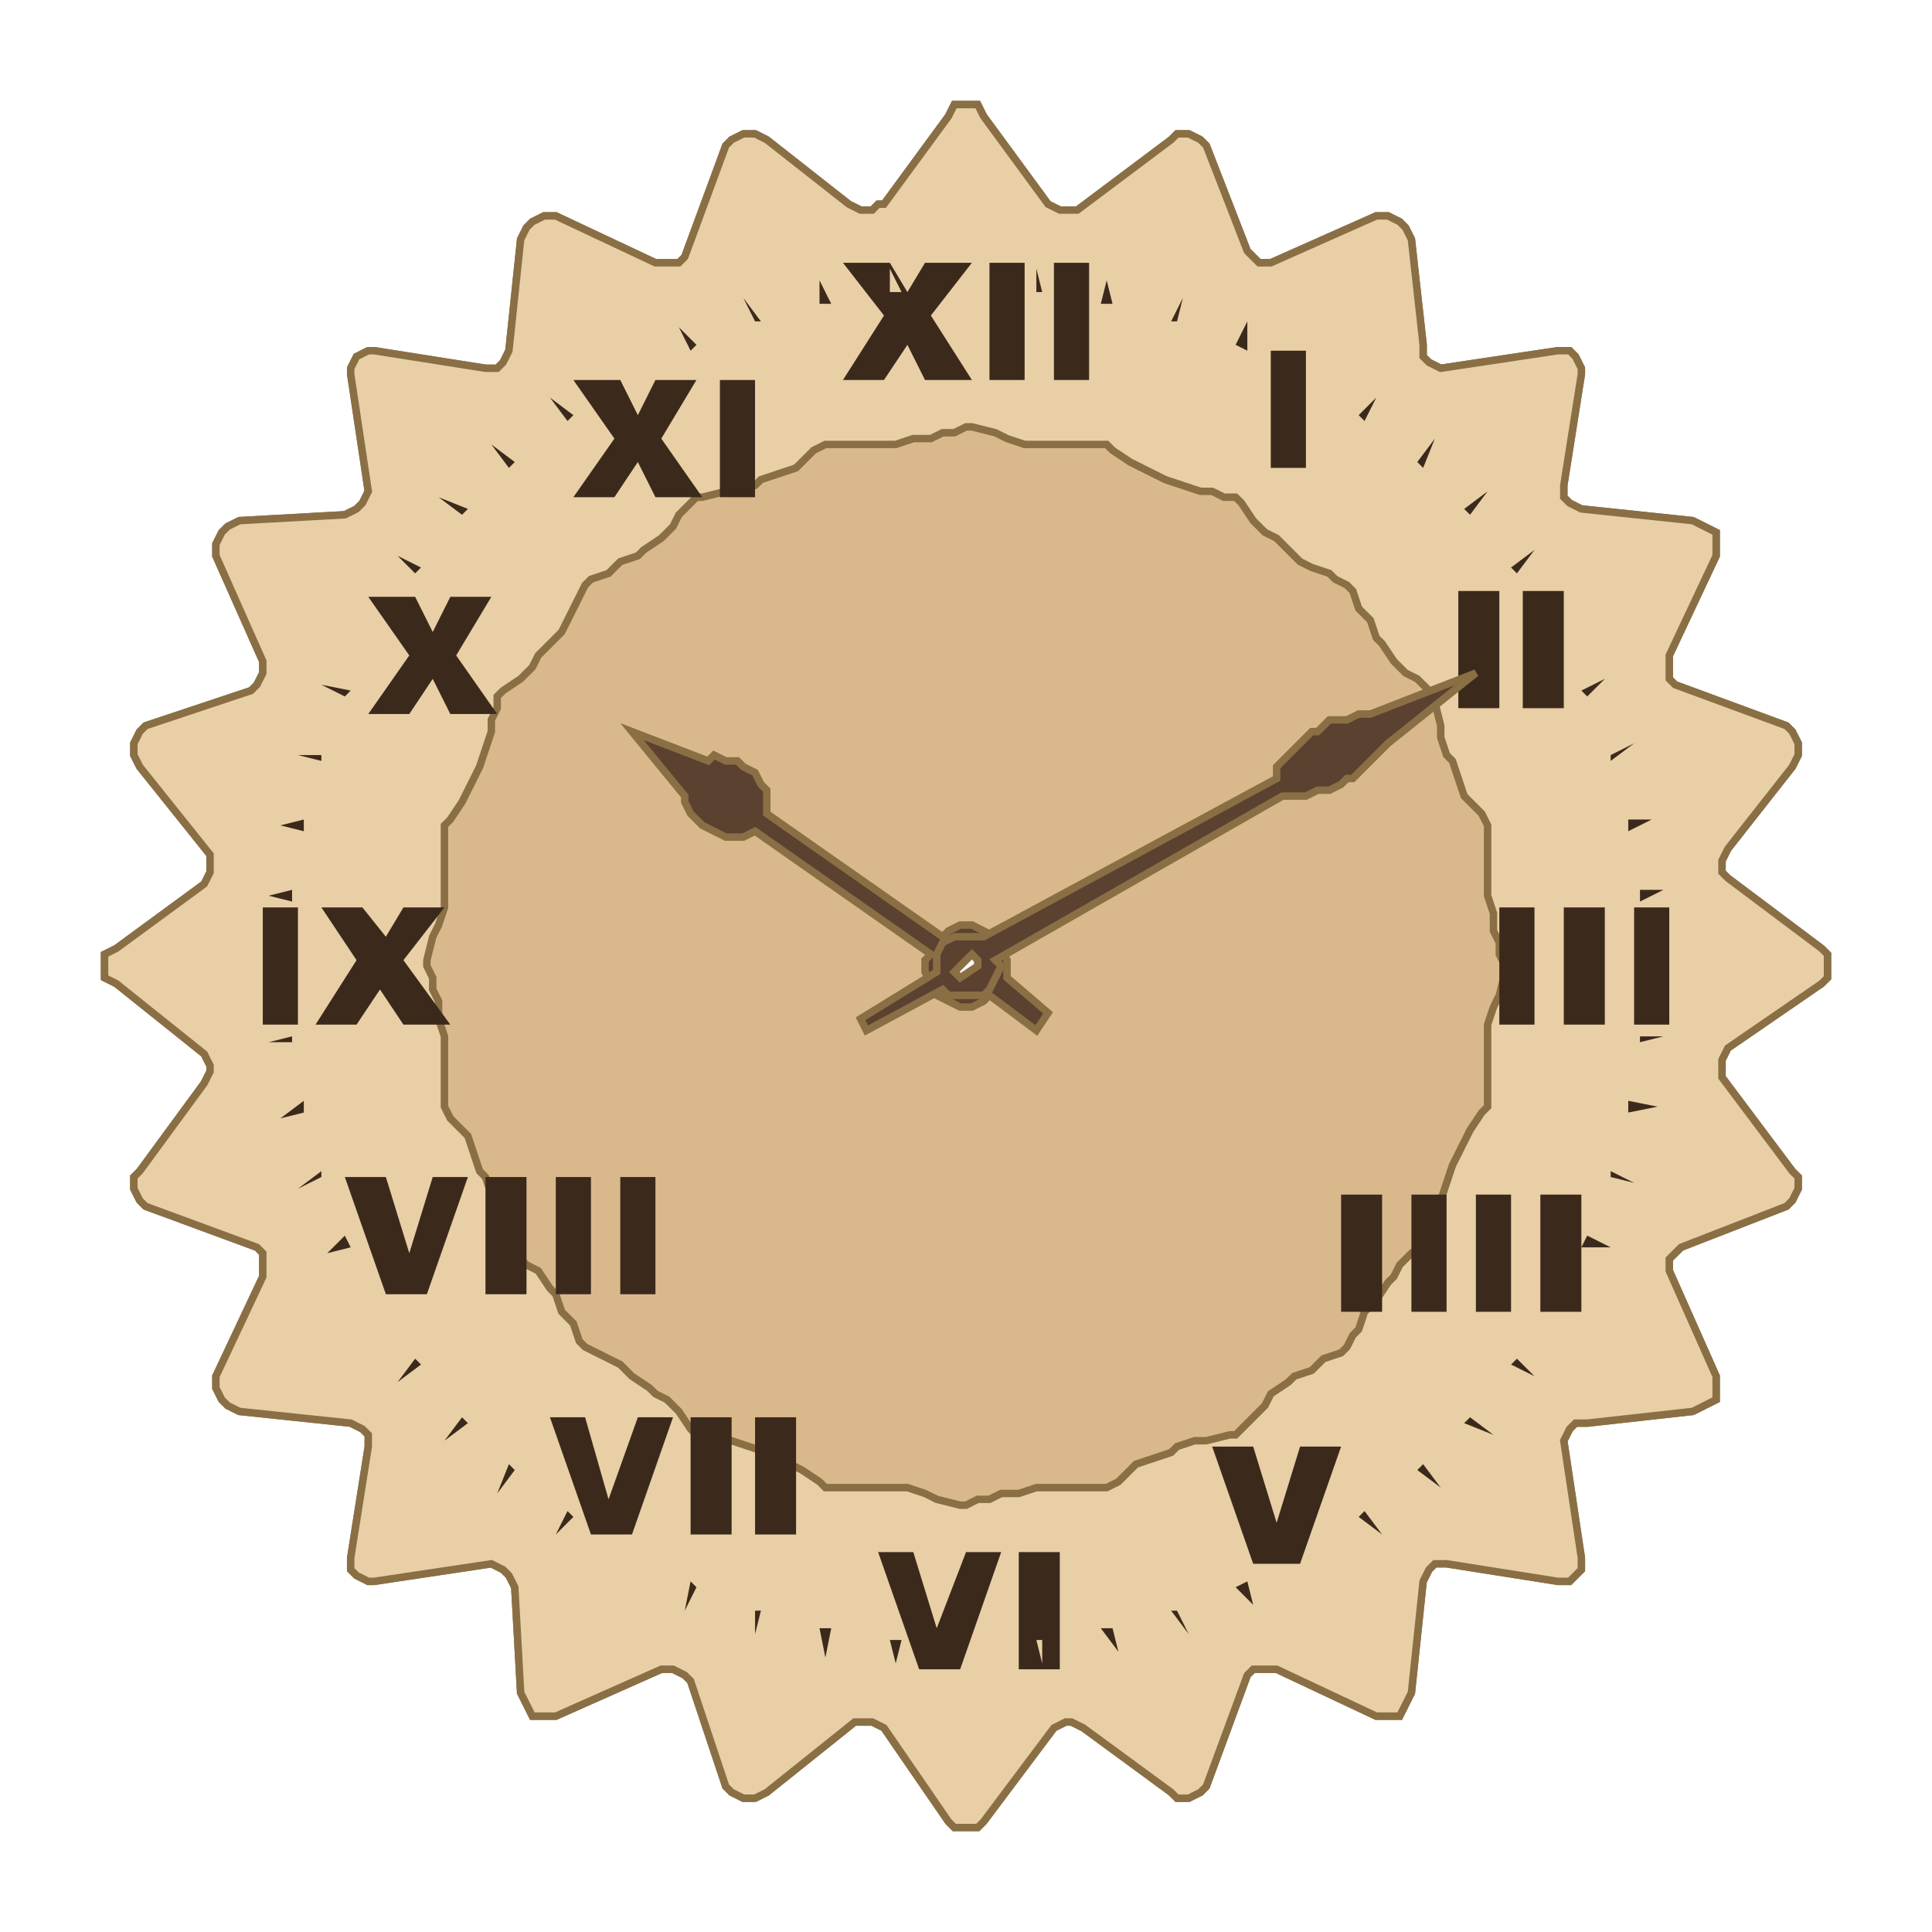
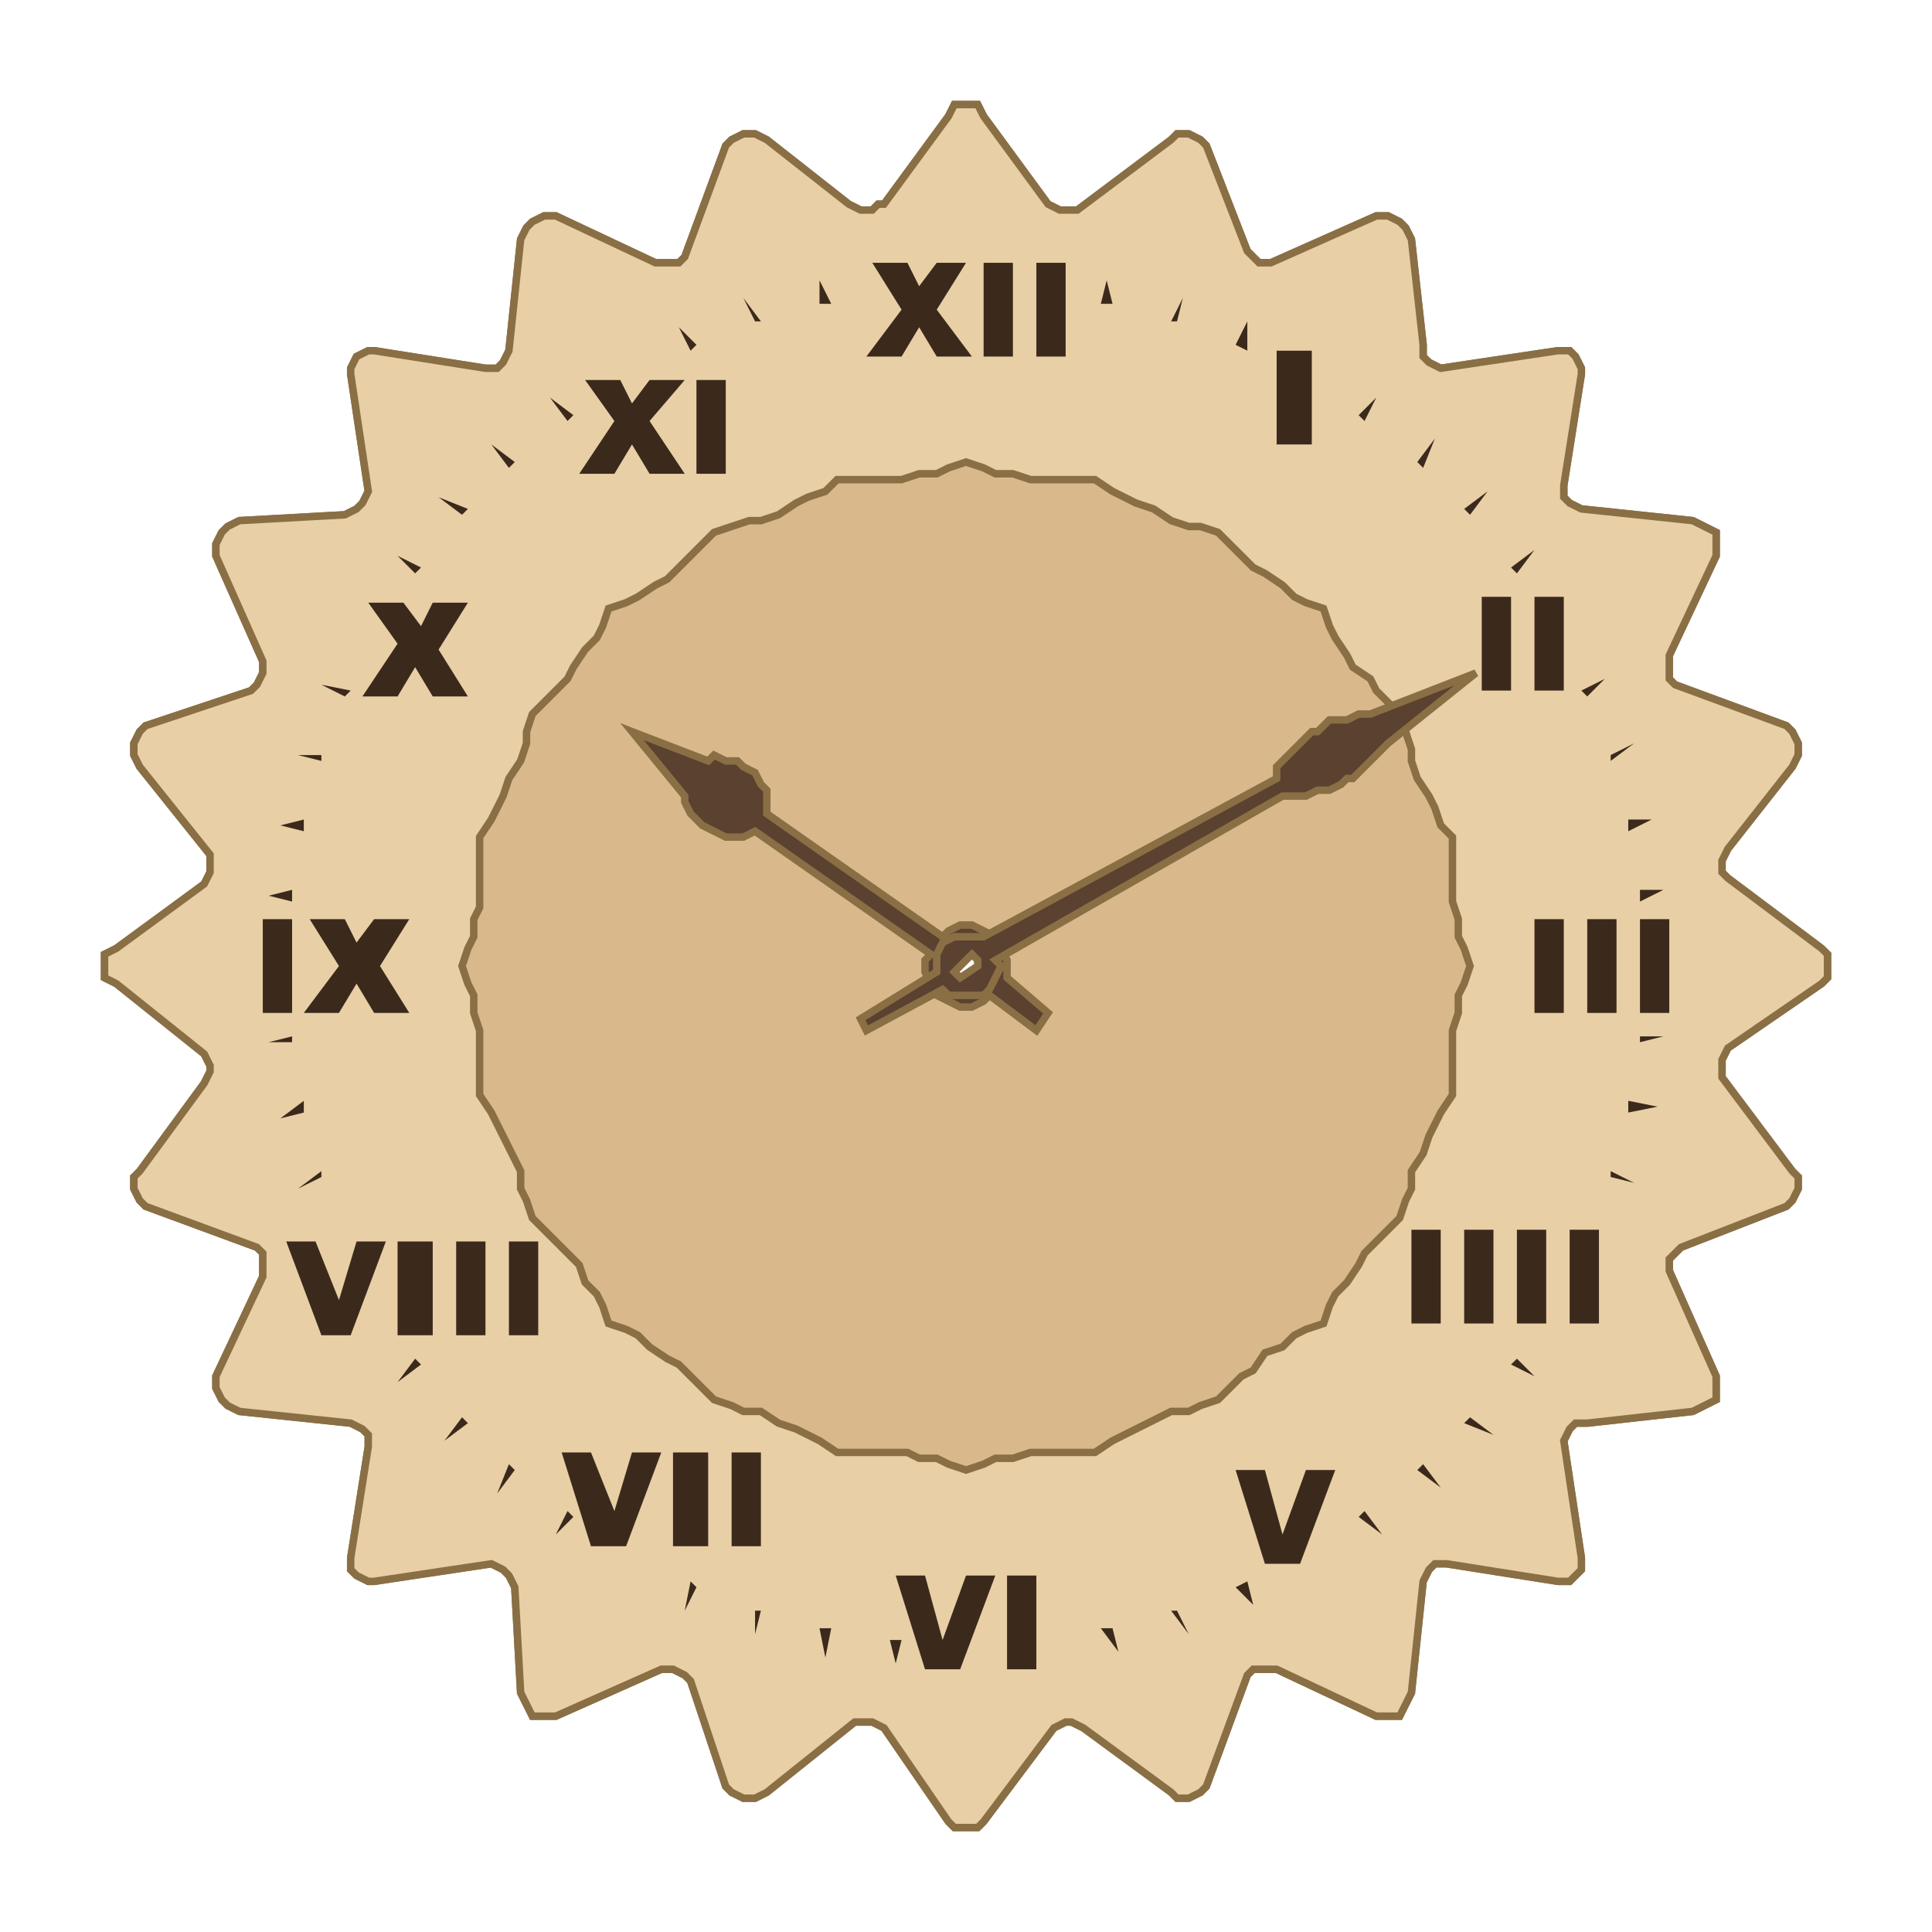
<svg xmlns="http://www.w3.org/2000/svg" height="200" viewBox="-164.84 -164.84 329.67 329.67">
-   <path d="M-3,-145 L-2,-147 L0,-147 L2,-147 L3,-145 L14,-130 L16,-129 L17,-129 L19,-129 L35,-141 L36,-142 L38,-142 L40,-141 L41,-140 L48,-122 L49,-121 L50,-120 L52,-120 L70,-128 L72,-128 L74,-127 L75,-126 L76,-124 L78,-106 L78,-104 L79,-103 L81,-102 L101,-105 L103,-105 L104,-104 L105,-102 L105,-101 L102,-82 L102,-80 L103,-79 L105,-78 L124,-76 L126,-75 L128,-74 L128,-72 L128,-70 L120,-53 L120,-51 L120,-49 L121,-48 L140,-41 L141,-40 L142,-38 L142,-36 L141,-34 L130,-20 L129,-18 L129,-16 L130,-15 L146,-3 L147,-2 L147,0 L147,2 L146,3 L130,14 L129,16 L129,17 L129,19 L141,35 L142,36 L142,38 L141,40 L140,41 L122,48 L121,49 L120,50 L120,52 L128,70 L128,72 L128,74 L126,75 L124,76 L106,78 L104,78 L103,79 L102,81 L105,101 L105,103 L104,104 L103,105 L101,105 L82,102 L80,102 L79,103 L78,105 L76,124 L75,126 L74,128 L72,128 L70,128 L53,120 L51,120 L49,120 L48,121 L41,140 L40,141 L38,142 L36,142 L35,141 L20,130 L18,129 L17,129 L15,130 L3,146 L2,147 L0,147 L-2,147 L-3,146 L-14,130 L-16,129 L-17,129 L-19,129 L-34,141 L-36,142 L-38,142 L-40,141 L-41,140 L-47,122 L-48,121 L-50,120 L-52,120 L-70,128 L-72,128 L-74,128 L-75,126 L-76,124 L-77,106 L-78,104 L-79,103 L-81,102 L-101,105 L-102,105 L-104,104 L-105,103 L-105,101 L-102,82 L-102,80 L-103,79 L-105,78 L-124,76 L-126,75 L-127,74 L-128,72 L-128,70 L-120,53 L-120,51 L-120,49 L-121,48 L-140,41 L-141,40 L-142,38 L-142,36 L-141,35 L-130,20 L-129,18 L-129,17 L-130,15 L-145,3 L-147,2 L-147,0 L-147,-2 L-145,-3 L-130,-14 L-129,-16 L-129,-17 L-129,-19 L-141,-34 L-142,-36 L-142,-38 L-141,-40 L-140,-41 L-122,-47 L-121,-48 L-120,-50 L-120,-52 L-128,-70 L-128,-72 L-127,-74 L-126,-75 L-124,-76 L-106,-77 L-104,-78 L-103,-79 L-102,-81 L-105,-101 L-105,-102 L-104,-104 L-102,-105 L-101,-105 L-82,-102 L-80,-102 L-79,-103 L-78,-105 L-76,-124 L-75,-126 L-74,-127 L-72,-128 L-70,-128 L-53,-120 L-51,-120 L-49,-120 L-48,-121 L-41,-140 L-40,-141 L-38,-142 L-36,-142 L-34,-141 L-20,-130 L-18,-129 L-16,-129 L-15,-130 L-14,-130 Z M4,0 L4,2 L3,3 L1,4 L0,4 L-2,4 L-3,3 L-4,1 L-4,-1 L-4,-2 L-2,-3 L-1,-4 L1,-4 L2,-3 L4,-2 L4,-1 Z M1,-134 L2,-133 L2,-132 L2,-126 L4,-125 L4,-124 L5,-122 L4,-120 L4,-119 L2,-118 L1,-117 L-1,-117 L-3,-118 L-4,-119 L-5,-121 L-5,-123 L-4,-124 L-3,-126 L-2,-132 L-2,-133 L-1,-134 L0,-134 Z" fill="#D9B98C" fill-rule="evenodd" stroke="#8A6F45" stroke-width="1.27" />
-   <path d="M-3,-145 L-2,-147 L0,-147 L2,-147 L3,-145 L14,-130 L16,-129 L17,-129 L19,-129 L35,-141 L36,-142 L38,-142 L40,-141 L41,-140 L48,-122 L49,-121 L50,-120 L52,-120 L70,-128 L72,-128 L74,-127 L75,-126 L76,-124 L78,-106 L78,-104 L79,-103 L81,-102 L101,-105 L103,-105 L104,-104 L105,-102 L105,-101 L102,-82 L102,-80 L103,-79 L105,-78 L124,-76 L126,-75 L128,-74 L128,-72 L128,-70 L120,-53 L120,-51 L120,-49 L121,-48 L140,-41 L141,-40 L142,-38 L142,-36 L141,-34 L130,-20 L129,-18 L129,-16 L130,-15 L146,-3 L147,-2 L147,0 L147,2 L146,3 L130,14 L129,16 L129,17 L129,19 L141,35 L142,36 L142,38 L141,40 L140,41 L122,48 L121,49 L120,50 L120,52 L128,70 L128,72 L128,74 L126,75 L124,76 L106,78 L104,78 L103,79 L102,81 L105,101 L105,103 L104,104 L103,105 L101,105 L82,102 L80,102 L79,103 L78,105 L76,124 L75,126 L74,128 L72,128 L70,128 L53,120 L51,120 L49,120 L48,121 L41,140 L40,141 L38,142 L36,142 L35,141 L20,130 L18,129 L17,129 L15,130 L3,146 L2,147 L0,147 L-2,147 L-3,146 L-14,130 L-16,129 L-17,129 L-19,129 L-34,141 L-36,142 L-38,142 L-40,141 L-41,140 L-47,122 L-48,121 L-50,120 L-52,120 L-70,128 L-72,128 L-74,128 L-75,126 L-76,124 L-77,106 L-78,104 L-79,103 L-81,102 L-101,105 L-102,105 L-104,104 L-105,103 L-105,101 L-102,82 L-102,80 L-103,79 L-105,78 L-124,76 L-126,75 L-127,74 L-128,72 L-128,70 L-120,53 L-120,51 L-120,49 L-121,48 L-140,41 L-141,40 L-142,38 L-142,36 L-141,35 L-130,20 L-129,18 L-129,17 L-130,15 L-145,3 L-147,2 L-147,0 L-147,-2 L-145,-3 L-130,-14 L-129,-16 L-129,-17 L-129,-19 L-141,-34 L-142,-36 L-142,-38 L-141,-40 L-140,-41 L-122,-47 L-121,-48 L-120,-50 L-120,-52 L-128,-70 L-128,-72 L-127,-74 L-126,-75 L-124,-76 L-106,-77 L-104,-78 L-103,-79 L-102,-81 L-105,-101 L-105,-102 L-104,-104 L-102,-105 L-101,-105 L-82,-102 L-80,-102 L-79,-103 L-78,-105 L-76,-124 L-75,-126 L-74,-127 L-72,-128 L-70,-128 L-53,-120 L-51,-120 L-49,-120 L-48,-121 L-41,-140 L-40,-141 L-38,-142 L-36,-142 L-34,-141 L-20,-130 L-18,-129 L-16,-129 L-15,-130 L-14,-130 Z M1,-92 L5,-91 L7,-90 L10,-89 L11,-89 L15,-89 L17,-89 L20,-89 L22,-89 L24,-89 L25,-88 L28,-86 L30,-85 L32,-84 L34,-83 L37,-82 L40,-81 L42,-81 L44,-80 L46,-80 L47,-79 L49,-76 L51,-74 L53,-73 L54,-72 L57,-69 L59,-68 L62,-67 L63,-66 L65,-65 L66,-64 L67,-61 L69,-59 L70,-56 L71,-55 L73,-52 L75,-50 L77,-49 L78,-48 L80,-46 L80,-45 L81,-41 L81,-39 L82,-36 L83,-35 L84,-32 L85,-29 L87,-27 L88,-26 L89,-24 L89,-22 L89,-19 L89,-16 L89,-14 L89,-12 L90,-9 L90,-6 L91,-4 L91,-2 L92,0 L92,1 L91,5 L90,7 L89,10 L89,11 L89,15 L89,17 L89,20 L89,22 L89,24 L88,25 L86,28 L85,30 L84,32 L83,34 L82,37 L81,40 L81,42 L80,44 L80,46 L79,47 L76,49 L74,51 L73,53 L72,54 L70,57 L68,59 L67,62 L66,63 L65,65 L64,66 L61,67 L59,69 L56,70 L55,71 L52,73 L51,75 L49,77 L48,78 L46,80 L45,80 L41,81 L39,81 L36,82 L35,83 L32,84 L29,85 L27,87 L26,88 L24,89 L22,89 L19,89 L16,89 L14,89 L12,89 L9,90 L6,90 L4,91 L2,91 L0,92 L-1,92 L-5,91 L-7,90 L-10,89 L-11,89 L-15,89 L-17,89 L-20,89 L-21,89 L-24,89 L-25,88 L-28,86 L-30,85 L-32,84 L-34,83 L-37,82 L-40,81 L-42,81 L-44,80 L-46,80 L-47,79 L-49,76 L-51,74 L-53,73 L-54,72 L-57,70 L-59,68 L-61,67 L-63,66 L-65,65 L-66,64 L-67,61 L-69,59 L-70,56 L-71,55 L-73,52 L-75,51 L-77,49 L-78,48 L-80,46 L-80,45 L-81,41 L-81,39 L-82,36 L-83,35 L-84,32 L-85,29 L-87,27 L-88,26 L-89,24 L-89,22 L-89,19 L-89,16 L-89,14 L-89,12 L-90,9 L-90,6 L-91,4 L-91,2 L-92,0 L-92,-1 L-91,-5 L-90,-7 L-89,-10 L-89,-11 L-89,-15 L-89,-17 L-89,-20 L-89,-21 L-89,-24 L-88,-25 L-86,-28 L-85,-30 L-84,-32 L-83,-34 L-82,-37 L-81,-40 L-81,-42 L-80,-44 L-80,-46 L-79,-47 L-76,-49 L-74,-51 L-73,-53 L-72,-54 L-69,-57 L-68,-59 L-67,-61 L-66,-63 L-65,-65 L-64,-66 L-61,-67 L-59,-69 L-56,-70 L-55,-71 L-52,-73 L-50,-75 L-49,-77 L-48,-78 L-46,-80 L-45,-80 L-41,-81 L-39,-81 L-36,-82 L-35,-83 L-32,-84 L-29,-85 L-27,-87 L-26,-88 L-24,-89 L-22,-89 L-19,-89 L-16,-89 L-14,-89 L-12,-89 L-9,-90 L-6,-90 L-4,-91 L-2,-91 L0,-92 Z" fill="#E8CFA6" fill-rule="evenodd" stroke="#8A6F45" stroke-width="1.27" />
-   <path d="M12,-119 L13,-115 L12,-115 Z M24,-117 L25,-113 L23,-113 Z M37,-114 L36,-110 L35,-110 Z M48,-110 L48,-105 L46,-106 Z M70,-97 L68,-93 L67,-94 Z M80,-90 L78,-85 L77,-86 Z M89,-81 L86,-77 L85,-78 Z M97,-71 L94,-67 L93,-68 Z M109,-49 L106,-46 L105,-47 Z M114,-38 L110,-35 L110,-36 Z M117,-25 L113,-23 L113,-25 Z M119,-13 L115,-11 L115,-13 Z M119,12 L115,13 L115,12 Z M118,24 L113,25 L113,23 Z M114,37 L110,36 L110,35 Z M110,48 L105,48 L106,46 Z M97,70 L93,68 L94,67 Z M90,80 L85,78 L86,77 Z M81,89 L77,86 L78,85 Z M71,97 L67,94 L68,93 Z M49,109 L46,106 L48,105 Z M38,114 L35,110 L36,110 Z M26,117 L23,113 L25,113 Z M13,119 L12,115 L13,115 Z M-12,119 L-13,115 L-11,115 Z M-24,118 L-25,113 L-23,113 Z M-36,114 L-36,110 L-35,110 Z M-48,110 L-47,105 L-46,106 Z M-70,97 L-68,93 L-67,94 Z M-80,90 L-78,85 L-77,86 Z M-89,81 L-86,77 L-85,78 Z M-97,71 L-94,67 L-93,68 Z M-109,49 L-106,46 L-105,48 Z M-114,38 L-110,35 L-110,36 Z M-117,26 L-113,23 L-113,25 Z M-119,13 L-115,12 L-115,13 Z M-119,-12 L-115,-13 L-115,-11 Z M-117,-24 L-113,-25 L-113,-23 Z M-114,-36 L-110,-36 L-110,-35 Z M-110,-48 L-105,-47 L-106,-46 Z M-97,-70 L-93,-68 L-94,-67 Z M-90,-80 L-85,-78 L-86,-77 Z M-81,-89 L-77,-86 L-78,-85 Z M-71,-97 L-67,-94 L-68,-93 Z M-49,-109 L-46,-106 L-47,-105 Z M-38,-114 L-35,-110 L-36,-110 Z M-25,-117 L-23,-113 L-25,-113 Z M-13,-119 L-11,-115 L-13,-115 Z M21,-100 L15,-100 L15,-120 L21,-120 Z M10,-100 L4,-100 L4,-120 L10,-120 Z M-10,-115 L-7,-120 L1,-120 L-6,-111 L1,-100 L-7,-100 L-10,-106 L-14,-100 L-21,-100 L-14,-111 L-21,-120 L-13,-120 Z M58,-85 L52,-85 L52,-105 L58,-105 Z M102,-44 L95,-44 L95,-64 L102,-64 Z M91,-44 L84,-44 L84,-64 L91,-64 Z M120,10 L114,10 L114,-10 L120,-10 Z M109,10 L102,10 L102,-10 L109,-10 Z M97,10 L91,10 L91,-10 L97,-10 Z M105,59 L98,59 L98,39 L105,39 Z M93,59 L87,59 L87,39 L93,39 Z M82,59 L76,59 L76,39 L82,39 Z M71,59 L64,59 L64,39 L71,39 Z M53,95 L57,82 L64,82 L57,102 L49,102 L42,82 L49,82 Z M16,120 L9,120 L9,100 L16,100 Z M-5,113 L0,100 L6,100 L-1,120 L-8,120 L-15,100 L-9,100 Z M-29,97 L-36,97 L-36,77 L-29,77 Z M-40,97 L-47,97 L-47,77 L-40,77 Z M-61,91 L-56,77 L-50,77 L-57,97 L-64,97 L-71,77 L-65,77 Z M-53,56 L-59,56 L-59,36 L-53,36 Z M-64,56 L-70,56 L-70,36 L-64,36 Z M-75,56 L-82,56 L-82,36 L-75,36 Z M-95,49 L-91,36 L-85,36 L-92,56 L-99,56 L-106,36 L-99,36 Z M-99,-5 L-96,-10 L-89,-10 L-96,-1 L-88,10 L-96,10 L-100,4 L-104,10 L-111,10 L-104,-1 L-110,-10 L-103,-10 Z M-114,10 L-120,10 L-120,-10 L-114,-10 Z M-91,-57 L-88,-63 L-81,-63 L-87,-53 L-80,-43 L-88,-43 L-91,-49 L-95,-43 L-102,-43 L-95,-53 L-102,-63 L-94,-63 Z M-36,-80 L-42,-80 L-42,-100 L-36,-100 Z M-56,-94 L-53,-100 L-46,-100 L-52,-90 L-45,-80 L-53,-80 L-56,-86 L-60,-80 L-67,-80 L-60,-90 L-67,-100 L-59,-100 Z" fill="#3B2A1C" fill-rule="evenodd" />
+   <path d="M-3,-145 L-2,-147 L0,-147 L2,-147 L3,-145 L14,-130 L16,-129 L17,-129 L19,-129 L35,-141 L36,-142 L38,-142 L40,-141 L41,-140 L48,-122 L49,-121 L50,-120 L52,-120 L70,-128 L72,-128 L74,-127 L75,-126 L76,-124 L78,-106 L78,-104 L79,-103 L81,-102 L101,-105 L103,-105 L104,-104 L105,-102 L105,-101 L102,-82 L102,-80 L103,-79 L105,-78 L124,-76 L126,-75 L128,-74 L128,-72 L128,-70 L120,-53 L120,-51 L120,-49 L121,-48 L140,-41 L141,-40 L142,-38 L142,-36 L141,-34 L130,-20 L129,-18 L129,-16 L130,-15 L146,-3 L147,-2 L147,0 L147,2 L146,3 L130,14 L129,16 L129,17 L129,19 L141,35 L142,36 L142,38 L141,40 L140,41 L122,48 L121,49 L120,50 L120,52 L128,70 L128,72 L128,74 L126,75 L124,76 L106,78 L104,78 L103,79 L102,81 L105,101 L105,103 L104,104 L103,105 L101,105 L82,102 L80,102 L79,103 L78,105 L76,124 L75,126 L74,128 L72,128 L70,128 L53,120 L51,120 L49,120 L48,121 L41,140 L40,141 L38,142 L36,142 L35,141 L20,130 L18,129 L17,129 L15,130 L3,146 L2,147 L0,147 L-2,147 L-3,146 L-14,130 L-16,129 L-17,129 L-19,129 L-34,141 L-36,142 L-38,142 L-40,141 L-41,140 L-47,122 L-48,121 L-50,120 L-52,120 L-70,128 L-72,128 L-74,128 L-75,126 L-76,124 L-77,106 L-78,104 L-79,103 L-81,102 L-101,105 L-102,105 L-104,104 L-105,103 L-105,101 L-102,82 L-102,80 L-103,79 L-105,78 L-124,76 L-126,75 L-127,74 L-128,72 L-128,70 L-120,53 L-120,51 L-120,49 L-121,48 L-140,41 L-141,40 L-142,38 L-142,36 L-141,35 L-130,20 L-129,18 L-129,17 L-130,15 L-145,3 L-147,2 L-147,0 L-147,-2 L-145,-3 L-130,-14 L-129,-16 L-129,-17 L-129,-19 L-141,-34 L-142,-36 L-142,-38 L-141,-40 L-140,-41 L-122,-47 L-121,-48 L-120,-50 L-120,-52 L-128,-70 L-128,-72 L-127,-74 L-126,-75 L-124,-76 L-106,-77 L-104,-78 L-103,-79 L-102,-81 L-105,-101 L-105,-102 L-104,-104 L-102,-105 L-101,-105 L-82,-102 L-80,-102 L-79,-103 L-78,-105 L-76,-124 L-75,-126 L-74,-127 L-72,-128 L-70,-128 L-53,-120 L-51,-120 L-49,-120 L-48,-121 L-41,-140 L-40,-141 L-38,-142 L-36,-142 L-34,-141 L-20,-130 L-18,-129 L-16,-129 L-15,-130 L-14,-130 Z M4,0 L4,2 L3,3 L1,4 L0,4 L-2,4 L-3,3 L-4,1 L-4,-1 L-4,-2 L-2,-3 L-1,-4 L1,-4 L2,-3 L4,-2 L4,-1 Z M1,-131 L2,-130 L2,-129 L2,-123 L4,-122 L4,-121 L5,-119 L4,-117 L4,-116 L2,-115 L1,-114 L-1,-114 L-3,-115 L-4,-116 L-5,-118 L-5,-120 L-4,-121 L-3,-123 L-2,-129 L-2,-130 L-1,-131 L0,-131 Z" fill="#D9B98C" fill-rule="evenodd" stroke="#8A6F45" stroke-width="1.27" />
+   <path d="M-3,-145 L-2,-147 L0,-147 L2,-147 L3,-145 L14,-130 L16,-129 L17,-129 L19,-129 L35,-141 L36,-142 L38,-142 L40,-141 L41,-140 L48,-122 L49,-121 L50,-120 L52,-120 L70,-128 L72,-128 L74,-127 L75,-126 L76,-124 L78,-106 L78,-104 L79,-103 L81,-102 L101,-105 L103,-105 L104,-104 L105,-102 L105,-101 L102,-82 L102,-80 L103,-79 L105,-78 L124,-76 L126,-75 L128,-74 L128,-72 L128,-70 L120,-53 L120,-51 L120,-49 L121,-48 L140,-41 L141,-40 L142,-38 L142,-36 L141,-34 L130,-20 L129,-18 L129,-16 L130,-15 L146,-3 L147,-2 L147,0 L147,2 L146,3 L130,14 L129,16 L129,17 L129,19 L141,35 L142,36 L142,38 L141,40 L140,41 L122,48 L121,49 L120,50 L120,52 L128,70 L128,72 L128,74 L126,75 L124,76 L106,78 L104,78 L103,79 L102,81 L105,101 L105,103 L104,104 L103,105 L101,105 L82,102 L80,102 L79,103 L78,105 L76,124 L75,126 L74,128 L72,128 L70,128 L53,120 L51,120 L49,120 L48,121 L41,140 L40,141 L38,142 L36,142 L35,141 L20,130 L18,129 L17,129 L15,130 L3,146 L2,147 L0,147 L-2,147 L-3,146 L-14,130 L-16,129 L-17,129 L-19,129 L-34,141 L-36,142 L-38,142 L-40,141 L-41,140 L-47,122 L-48,121 L-50,120 L-52,120 L-70,128 L-72,128 L-74,128 L-75,126 L-76,124 L-77,106 L-78,104 L-79,103 L-81,102 L-101,105 L-102,105 L-104,104 L-105,103 L-105,101 L-102,82 L-102,80 L-103,79 L-105,78 L-124,76 L-126,75 L-127,74 L-128,72 L-128,70 L-120,53 L-120,51 L-120,49 L-121,48 L-140,41 L-141,40 L-142,38 L-142,36 L-141,35 L-130,20 L-129,18 L-129,17 L-130,15 L-145,3 L-147,2 L-147,0 L-147,-2 L-145,-3 L-130,-14 L-129,-16 L-129,-17 L-129,-19 L-141,-34 L-142,-36 L-142,-38 L-141,-40 L-140,-41 L-122,-47 L-121,-48 L-120,-50 L-120,-52 L-128,-70 L-128,-72 L-127,-74 L-126,-75 L-124,-76 L-106,-77 L-104,-78 L-103,-79 L-102,-81 L-105,-101 L-105,-102 L-104,-104 L-102,-105 L-101,-105 L-82,-102 L-80,-102 L-79,-103 L-78,-105 L-76,-124 L-75,-126 L-74,-127 L-72,-128 L-70,-128 L-53,-120 L-51,-120 L-49,-120 L-48,-121 L-41,-140 L-40,-141 L-38,-142 L-36,-142 L-34,-141 L-20,-130 L-18,-129 L-16,-129 L-15,-130 L-14,-130 Z M0,-86 L3,-85 L5,-84 L8,-84 L11,-83 L14,-83 L17,-83 L20,-83 L22,-83 L25,-81 L27,-80 L29,-79 L32,-78 L35,-76 L38,-75 L40,-75 L43,-74 L45,-72 L47,-70 L49,-68 L51,-67 L54,-65 L56,-63 L58,-62 L61,-61 L62,-58 L63,-56 L65,-53 L66,-51 L69,-49 L70,-47 L72,-45 L74,-43 L75,-40 L76,-37 L76,-35 L77,-32 L79,-29 L80,-27 L81,-24 L83,-22 L83,-19 L83,-17 L83,-14 L83,-11 L84,-8 L84,-5 L85,-3 L86,0 L85,3 L84,5 L84,8 L83,11 L83,14 L83,17 L83,20 L83,22 L81,25 L80,27 L79,29 L78,32 L76,35 L76,38 L75,40 L74,43 L72,45 L70,47 L68,49 L67,51 L65,54 L63,56 L62,58 L61,61 L58,62 L56,63 L54,65 L51,66 L49,69 L47,70 L45,72 L43,74 L40,75 L38,76 L35,76 L33,77 L29,79 L27,80 L25,81 L22,83 L19,83 L17,83 L14,83 L11,83 L8,84 L5,84 L3,85 L0,86 L-3,85 L-5,84 L-8,84 L-10,83 L-14,83 L-17,83 L-19,83 L-22,83 L-25,81 L-27,80 L-29,79 L-32,78 L-35,76 L-38,76 L-40,75 L-43,74 L-45,72 L-47,70 L-49,68 L-51,67 L-54,65 L-56,63 L-58,62 L-61,61 L-62,58 L-63,56 L-65,54 L-66,51 L-68,49 L-70,47 L-72,45 L-74,43 L-75,40 L-76,38 L-76,35 L-77,33 L-79,29 L-80,27 L-81,25 L-83,22 L-83,19 L-83,17 L-83,14 L-83,11 L-84,8 L-84,5 L-85,3 L-86,0 L-85,-3 L-84,-5 L-84,-8 L-83,-10 L-83,-14 L-83,-17 L-83,-19 L-83,-22 L-81,-25 L-80,-27 L-79,-29 L-78,-32 L-76,-35 L-75,-38 L-75,-40 L-74,-43 L-72,-45 L-70,-47 L-68,-49 L-67,-51 L-65,-54 L-63,-56 L-62,-58 L-61,-61 L-58,-62 L-56,-63 L-53,-65 L-51,-66 L-49,-68 L-47,-70 L-45,-72 L-43,-74 L-40,-75 L-37,-76 L-35,-76 L-32,-77 L-29,-79 L-27,-80 L-24,-81 L-22,-83 L-19,-83 L-17,-83 L-14,-83 L-11,-83 L-8,-84 L-5,-84 L-3,-85 L0,-86 L0,-86 Z" fill="#E8CFA6" fill-rule="evenodd" stroke="#8A6F45" stroke-width="1.27" />
+   <path d="M24,-117 L25,-113 L23,-113 Z M37,-114 L36,-110 L35,-110 Z M48,-110 L48,-105 L46,-106 Z M70,-97 L68,-93 L67,-94 Z M80,-90 L78,-85 L77,-86 Z M89,-81 L86,-77 L85,-78 Z M97,-71 L94,-67 L93,-68 Z M109,-49 L106,-46 L105,-47 Z M114,-38 L110,-35 L110,-36 Z M117,-25 L113,-23 L113,-25 Z M119,-13 L115,-11 L115,-13 Z M119,12 L115,13 L115,12 Z M118,24 L113,25 L113,23 Z M114,37 L110,36 L110,35 Z M97,70 L93,68 L94,67 Z M90,80 L85,78 L86,77 Z M81,89 L77,86 L78,85 Z M71,97 L67,94 L68,93 Z M49,109 L46,106 L48,105 Z M38,114 L35,110 L36,110 Z M26,117 L23,113 L25,113 Z M-12,119 L-13,115 L-11,115 Z M-24,118 L-25,113 L-23,113 Z M-36,114 L-36,110 L-35,110 Z M-48,110 L-47,105 L-46,106 Z M-70,97 L-68,93 L-67,94 Z M-80,90 L-78,85 L-77,86 Z M-89,81 L-86,77 L-85,78 Z M-97,71 L-94,67 L-93,68 Z M-114,38 L-110,35 L-110,36 Z M-117,26 L-113,23 L-113,25 Z M-119,13 L-115,12 L-115,13 Z M-119,-12 L-115,-13 L-115,-11 Z M-117,-24 L-113,-25 L-113,-23 Z M-114,-36 L-110,-36 L-110,-35 Z M-110,-48 L-105,-47 L-106,-46 Z M-97,-70 L-93,-68 L-94,-67 Z M-90,-80 L-85,-78 L-86,-77 Z M-81,-89 L-77,-86 L-78,-85 Z M-71,-97 L-67,-94 L-68,-93 Z M-49,-109 L-46,-106 L-47,-105 Z M-38,-114 L-35,-110 L-36,-110 Z M-25,-117 L-23,-113 L-25,-113 Z M17,-104 L12,-104 L12,-120 L17,-120 Z M8,-104 L3,-104 L3,-120 L8,-120 Z M-8,-116 L-5,-120 L0,-120 L-5,-112 L1,-104 L-5,-104 L-8,-109 L-11,-104 L-17,-104 L-11,-112 L-16,-120 L-10,-120 Z M59,-89 L53,-89 L53,-105 L59,-105 Z M102,-47 L97,-47 L97,-63 L102,-63 Z M93,-47 L88,-47 L88,-63 L93,-63 Z M120,8 L115,8 L115,-8 L120,-8 Z M111,8 L106,8 L106,-8 L111,-8 Z M102,8 L97,8 L97,-8 L102,-8 Z M108,61 L103,61 L103,45 L108,45 Z M99,61 L94,61 L94,45 L99,45 Z M90,61 L85,61 L85,45 L90,45 Z M81,61 L76,61 L76,45 L81,45 Z M54,97 L58,86 L63,86 L57,102 L51,102 L46,86 L51,86 Z M12,120 L7,120 L7,104 L12,104 Z M-4,115 L0,104 L5,104 L-1,120 L-7,120 L-12,104 L-7,104 Z M-35,99 L-40,99 L-40,83 L-35,83 Z M-44,99 L-50,99 L-50,83 L-44,83 Z M-60,93 L-57,83 L-52,83 L-58,99 L-64,99 L-69,83 L-64,83 Z M-73,63 L-78,63 L-78,47 L-73,47 Z M-82,63 L-87,63 L-87,47 L-82,47 Z M-91,63 L-97,63 L-97,47 L-91,47 Z M-107,57 L-104,47 L-99,47 L-105,63 L-110,63 L-116,47 L-111,47 Z M-104,-4 L-101,-8 L-95,-8 L-100,0 L-95,8 L-101,8 L-104,3 L-107,8 L-113,8 L-107,0 L-112,-8 L-106,-8 Z M-115,8 L-120,8 L-120,-8 L-115,-8 Z M-93,-58 L-91,-62 L-85,-62 L-90,-54 L-85,-46 L-91,-46 L-94,-51 L-97,-46 L-103,-46 L-97,-55 L-102,-62 L-96,-62 Z M-41,-84 L-46,-84 L-46,-100 L-41,-100 Z M-57,-96 L-54,-100 L-48,-100 L-54,-93 L-48,-84 L-54,-84 L-57,-89 L-60,-84 L-66,-84 L-60,-93 L-65,-100 L-59,-100 Z" fill="#3B2A1C" fill-rule="evenodd" />
  <path d="M-44,-35 L-43,-36 L-41,-35 L-39,-35 L-38,-34 L-36,-33 L-35,-31 L-34,-30 L-34,-28 L-34,-26 L-4,-5 L-3,-6 L-1,-7 L1,-7 L3,-6 L5,-5 L6,-3 L7,-1 L7,1 L7,2 L14,8 L12,11 L4,5 L3,6 L1,7 L-1,7 L-3,6 L-5,5 L-6,3 L-7,1 L-7,-1 L-6,-2 L-36,-23 L-38,-22 L-40,-22 L-41,-22 L-43,-23 L-45,-24 L-46,-25 L-47,-26 L-48,-28 L-48,-29 L-57,-40 Z M2,-2 L2,-1 L3,0 L2,2 L1,2 L0,3 L-1,2 L-2,1 L-3,0 L-2,-1 L-1,-2 L0,-3 L1,-2 Z" fill="#5A4130" fill-rule="evenodd" stroke="#8A6F45" stroke-width="1.27" />
  <path d="M72,-38 L71,-37 L69,-35 L68,-34 L67,-33 L66,-32 L65,-32 L64,-31 L62,-30 L61,-30 L60,-30 L58,-29 L56,-29 L54,-29 L5,-1 L6,0 L5,2 L4,4 L3,5 L1,5 L-1,5 L-3,5 L-4,4 L-17,11 L-18,9 L-5,1 L-5,-1 L-5,-2 L-4,-4 L-2,-5 L0,-5 L1,-5 L3,-5 L53,-32 L53,-34 L54,-35 L56,-37 L57,-38 L58,-39 L59,-40 L60,-40 L61,-41 L62,-42 L64,-42 L65,-42 L67,-43 L69,-43 L87,-50 Z M2,0 L-1,2 L-2,1 L1,-2 L2,-1 Z" fill="#5A4130" fill-rule="evenodd" stroke="#8A6F45" stroke-width="1.27" />
</svg>
